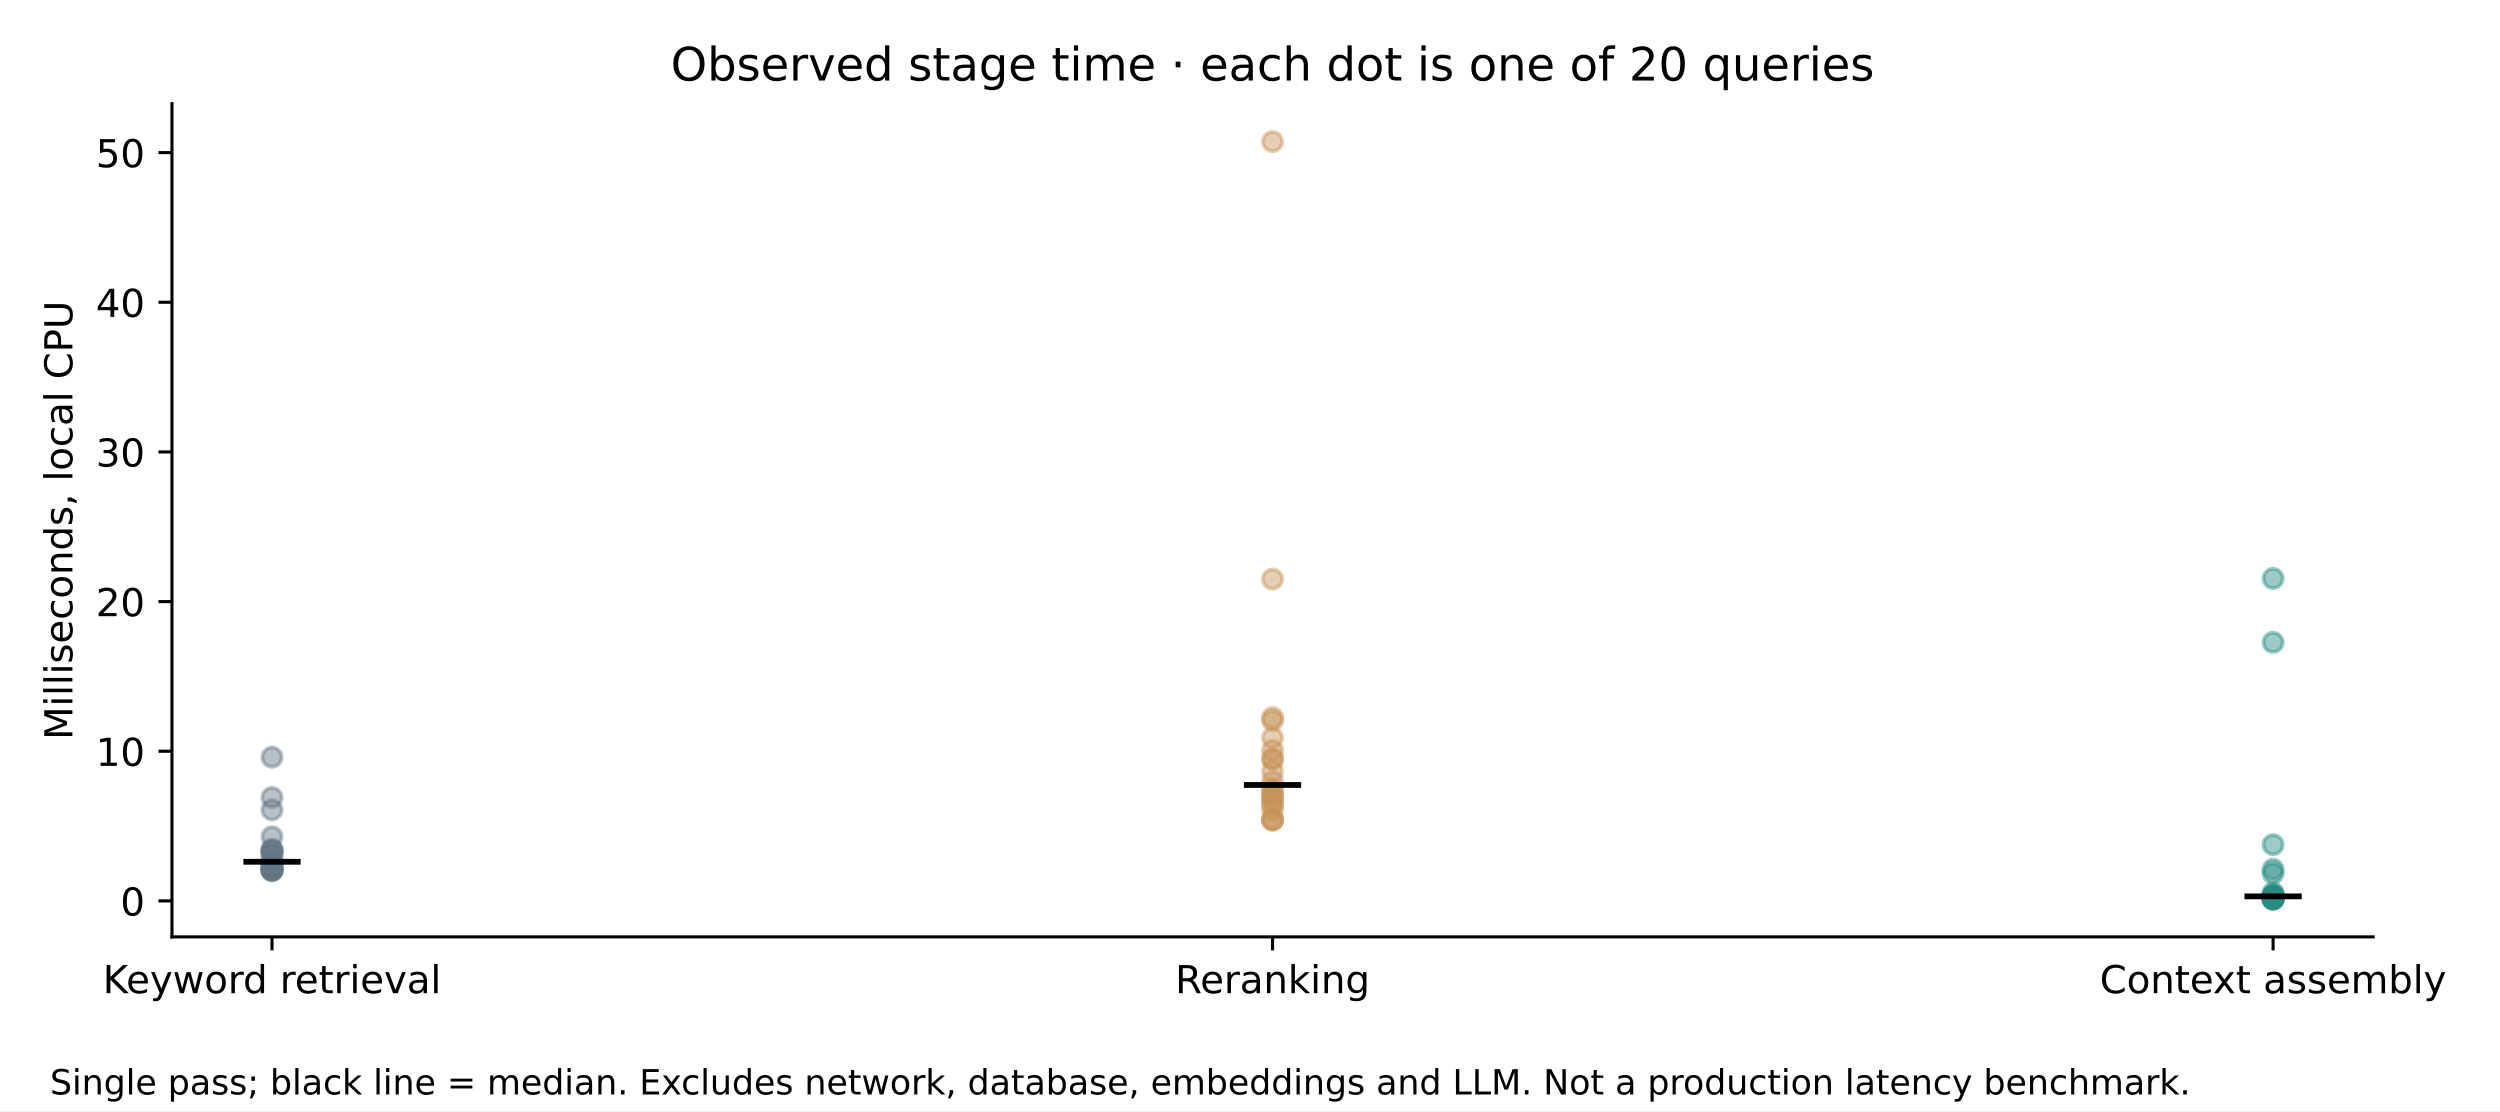
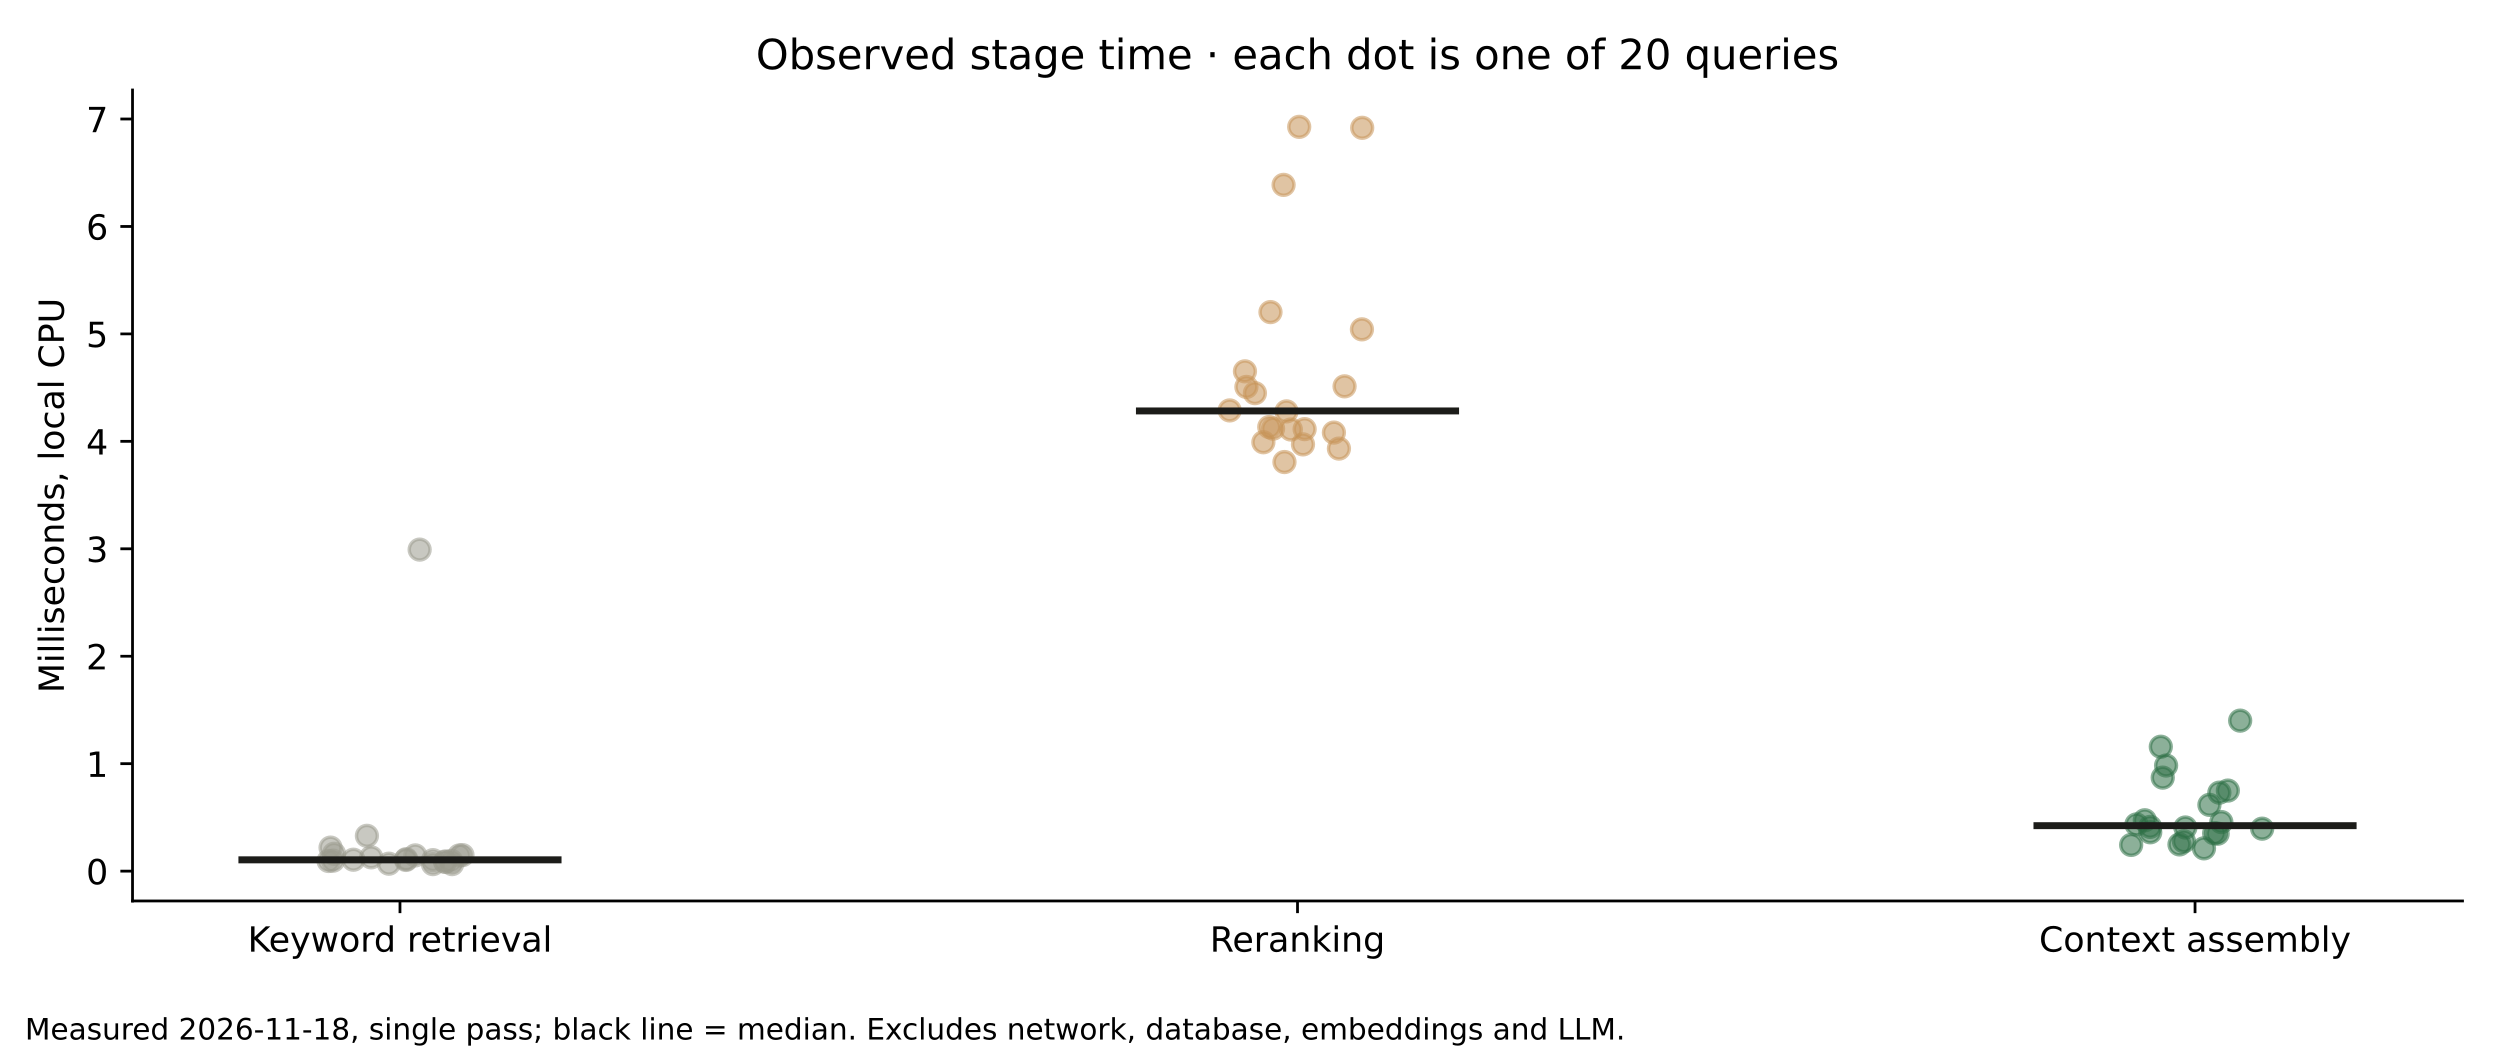
- <svg xmlns="http://www.w3.org/2000/svg" xmlns:xlink="http://www.w3.org/1999/xlink" width="648pt" height="288pt" viewBox="0 0 648 288" version="1.1">
+ <svg xmlns="http://www.w3.org/2000/svg" xmlns:xlink="http://www.w3.org/1999/xlink" width="720pt" height="302.4pt" viewBox="0 0 720 302.4" version="1.1">
  <defs>
    <style type="text/css">*{stroke-linejoin: round; stroke-linecap: butt}</style>
  </defs>
  <g id="figure_1">
    <g id="patch_1">
-       <path d="M 0 288  L 648 288  L 648 0  L 0 0  z " style="fill: #ffffff" />
+       <path d="M 0 302.4  L 720 302.4  L 720 0  L 0 0  z " style="fill: #ffffff" />
    </g>
    <g id="axes_1">
      <g id="patch_2">
-         <path d="M 44.57 242.84  L 615.117 242.84  L 615.117 26.88  L 44.57 26.88  z " style="fill: #ffffff" />
+         <path d="M 38.164 259.478  L 709.2 259.478  L 709.2 25.918  L 38.164 25.918  z " style="fill: #ffffff" />
      </g>
      <g id="PathCollection_1">
        <defs>
-           <path id="m14eb06bd0f" d="M 0 2.5  C 0.663 2.5 1.299 2.237 1.768 1.768  C 2.237 1.299 2.5 0.663 2.5 0  C 2.5 -0.663 2.237 -1.299 1.768 -1.768  C 1.299 -2.237 0.663 -2.5 0 -2.5  C -0.663 -2.5 -1.299 -2.237 -1.768 -1.768  C -2.237 -1.299 -2.5 -0.663 -2.5 0  C -2.5 0.663 -2.237 1.299 -1.768 1.768  C -1.299 2.237 -0.663 2.5 0 2.5  z " style="stroke: #657786; stroke-opacity: 0.45" />
+           <path id="m484e2c4704" d="M 0 3  C 0.796 3 1.559 2.684 2.121 2.121  C 2.684 1.559 3 0.796 3 0  C 3 -0.796 2.684 -1.559 2.121 -2.121  C 1.559 -2.684 0.796 -3 0 -3  C -0.796 -3 -1.559 -2.684 -2.121 -2.121  C -2.684 -1.559 -3 -0.796 -3 0  C -3 0.796 -2.684 1.559 -2.121 2.121  C -1.559 2.684 -0.796 3 0 3  z " style="stroke: #9a9a8f; stroke-opacity: 0.55" />
        </defs>
-         <g clip-path="url(#p6b1aa2ce68)">
-           <use xlink:href="#m14eb06bd0f" x="70.504" y="196.273" style="fill: #657786; fill-opacity: 0.45; stroke: #657786; stroke-opacity: 0.45" />
-           <use xlink:href="#m14eb06bd0f" x="70.504" y="206.705" style="fill: #657786; fill-opacity: 0.45; stroke: #657786; stroke-opacity: 0.45" />
-           <use xlink:href="#m14eb06bd0f" x="70.504" y="225.721" style="fill: #657786; fill-opacity: 0.45; stroke: #657786; stroke-opacity: 0.45" />
-           <use xlink:href="#m14eb06bd0f" x="70.504" y="216.904" style="fill: #657786; fill-opacity: 0.45; stroke: #657786; stroke-opacity: 0.45" />
-           <use xlink:href="#m14eb06bd0f" x="70.504" y="220.157" style="fill: #657786; fill-opacity: 0.45; stroke: #657786; stroke-opacity: 0.45" />
-           <use xlink:href="#m14eb06bd0f" x="70.504" y="220.614" style="fill: #657786; fill-opacity: 0.45; stroke: #657786; stroke-opacity: 0.45" />
-           <use xlink:href="#m14eb06bd0f" x="70.504" y="223.306" style="fill: #657786; fill-opacity: 0.45; stroke: #657786; stroke-opacity: 0.45" />
-           <use xlink:href="#m14eb06bd0f" x="70.504" y="225.587" style="fill: #657786; fill-opacity: 0.45; stroke: #657786; stroke-opacity: 0.45" />
-           <use xlink:href="#m14eb06bd0f" x="70.504" y="223.439" style="fill: #657786; fill-opacity: 0.45; stroke: #657786; stroke-opacity: 0.45" />
-           <use xlink:href="#m14eb06bd0f" x="70.504" y="225.146" style="fill: #657786; fill-opacity: 0.45; stroke: #657786; stroke-opacity: 0.45" />
-           <use xlink:href="#m14eb06bd0f" x="70.504" y="225.47" style="fill: #657786; fill-opacity: 0.45; stroke: #657786; stroke-opacity: 0.45" />
-           <use xlink:href="#m14eb06bd0f" x="70.504" y="225.317" style="fill: #657786; fill-opacity: 0.45; stroke: #657786; stroke-opacity: 0.45" />
-           <use xlink:href="#m14eb06bd0f" x="70.504" y="220.337" style="fill: #657786; fill-opacity: 0.45; stroke: #657786; stroke-opacity: 0.45" />
-           <use xlink:href="#m14eb06bd0f" x="70.504" y="223.785" style="fill: #657786; fill-opacity: 0.45; stroke: #657786; stroke-opacity: 0.45" />
-           <use xlink:href="#m14eb06bd0f" x="70.504" y="209.917" style="fill: #657786; fill-opacity: 0.45; stroke: #657786; stroke-opacity: 0.45" />
-           <use xlink:href="#m14eb06bd0f" x="70.504" y="224.33" style="fill: #657786; fill-opacity: 0.45; stroke: #657786; stroke-opacity: 0.45" />
-           <use xlink:href="#m14eb06bd0f" x="70.504" y="221.441" style="fill: #657786; fill-opacity: 0.45; stroke: #657786; stroke-opacity: 0.45" />
-           <use xlink:href="#m14eb06bd0f" x="70.504" y="224.833" style="fill: #657786; fill-opacity: 0.45; stroke: #657786; stroke-opacity: 0.45" />
-           <use xlink:href="#m14eb06bd0f" x="70.504" y="225.443" style="fill: #657786; fill-opacity: 0.45; stroke: #657786; stroke-opacity: 0.45" />
-           <use xlink:href="#m14eb06bd0f" x="70.504" y="221.245" style="fill: #657786; fill-opacity: 0.45; stroke: #657786; stroke-opacity: 0.45" />
+         <g clip-path="url(#p14ea8e4a8e)">
+           <use xlink:href="#m484e2c4704" x="120.858" y="158.289" style="fill: #9a9a8f; fill-opacity: 0.55; stroke: #9a9a8f; stroke-opacity: 0.55" />
+           <use xlink:href="#m484e2c4704" x="105.672" y="240.718" style="fill: #9a9a8f; fill-opacity: 0.55; stroke: #9a9a8f; stroke-opacity: 0.55" />
+           <use xlink:href="#m484e2c4704" x="96.209" y="245.893" style="fill: #9a9a8f; fill-opacity: 0.55; stroke: #9a9a8f; stroke-opacity: 0.55" />
+           <use xlink:href="#m484e2c4704" x="95.198" y="244.112" style="fill: #9a9a8f; fill-opacity: 0.55; stroke: #9a9a8f; stroke-opacity: 0.55" />
+           <use xlink:href="#m484e2c4704" x="128.149" y="248.129" style="fill: #9a9a8f; fill-opacity: 0.55; stroke: #9a9a8f; stroke-opacity: 0.55" />
+           <use xlink:href="#m484e2c4704" x="132.264" y="246.376" style="fill: #9a9a8f; fill-opacity: 0.55; stroke: #9a9a8f; stroke-opacity: 0.55" />
+           <use xlink:href="#m484e2c4704" x="119.603" y="246.356" style="fill: #9a9a8f; fill-opacity: 0.55; stroke: #9a9a8f; stroke-opacity: 0.55" />
+           <use xlink:href="#m484e2c4704" x="124.685" y="248.862" style="fill: #9a9a8f; fill-opacity: 0.55; stroke: #9a9a8f; stroke-opacity: 0.55" />
+           <use xlink:href="#m484e2c4704" x="116.997" y="247.442" style="fill: #9a9a8f; fill-opacity: 0.55; stroke: #9a9a8f; stroke-opacity: 0.55" />
+           <use xlink:href="#m484e2c4704" x="133.187" y="246.276" style="fill: #9a9a8f; fill-opacity: 0.55; stroke: #9a9a8f; stroke-opacity: 0.55" />
+           <use xlink:href="#m484e2c4704" x="128.256" y="248.216" style="fill: #9a9a8f; fill-opacity: 0.55; stroke: #9a9a8f; stroke-opacity: 0.55" />
+           <use xlink:href="#m484e2c4704" x="94.627" y="247.963" style="fill: #9a9a8f; fill-opacity: 0.55; stroke: #9a9a8f; stroke-opacity: 0.55" />
+           <use xlink:href="#m484e2c4704" x="129.975" y="247.944" style="fill: #9a9a8f; fill-opacity: 0.55; stroke: #9a9a8f; stroke-opacity: 0.55" />
+           <use xlink:href="#m484e2c4704" x="95.903" y="247.875" style="fill: #9a9a8f; fill-opacity: 0.55; stroke: #9a9a8f; stroke-opacity: 0.55" />
+           <use xlink:href="#m484e2c4704" x="124.691" y="247.722" style="fill: #9a9a8f; fill-opacity: 0.55; stroke: #9a9a8f; stroke-opacity: 0.55" />
+           <use xlink:href="#m484e2c4704" x="101.779" y="247.6" style="fill: #9a9a8f; fill-opacity: 0.55; stroke: #9a9a8f; stroke-opacity: 0.55" />
+           <use xlink:href="#m484e2c4704" x="130.214" y="248.861" style="fill: #9a9a8f; fill-opacity: 0.55; stroke: #9a9a8f; stroke-opacity: 0.55" />
+           <use xlink:href="#m484e2c4704" x="116.908" y="247.666" style="fill: #9a9a8f; fill-opacity: 0.55; stroke: #9a9a8f; stroke-opacity: 0.55" />
+           <use xlink:href="#m484e2c4704" x="106.91" y="246.915" style="fill: #9a9a8f; fill-opacity: 0.55; stroke: #9a9a8f; stroke-opacity: 0.55" />
+           <use xlink:href="#m484e2c4704" x="111.996" y="248.745" style="fill: #9a9a8f; fill-opacity: 0.55; stroke: #9a9a8f; stroke-opacity: 0.55" />
        </g>
      </g>
      <g id="PathCollection_2">
        <defs>
-           <path id="m310c8f082c" d="M 0 2.5  C 0.663 2.5 1.299 2.237 1.768 1.768  C 2.237 1.299 2.5 0.663 2.5 0  C 2.5 -0.663 2.237 -1.299 1.768 -1.768  C 1.299 -2.237 0.663 -2.5 0 -2.5  C -0.663 -2.5 -1.299 -2.237 -1.768 -1.768  C -2.237 -1.299 -2.5 -0.663 -2.5 0  C -2.5 0.663 -2.237 1.299 -1.768 1.768  C -1.299 2.237 -0.663 2.5 0 2.5  z " style="stroke: #c69457; stroke-opacity: 0.45" />
+           <path id="mf44ebdebd8" d="M 0 3  C 0.796 3 1.559 2.684 2.121 2.121  C 2.684 1.559 3 0.796 3 0  C 3 -0.796 2.684 -1.559 2.121 -2.121  C 1.559 -2.684 0.796 -3 0 -3  C -0.796 -3 -1.559 -2.684 -2.121 -2.121  C -2.684 -1.559 -3 -0.796 -3 0  C -3 0.796 -2.684 1.559 -2.121 2.121  C -1.559 2.684 -0.796 3 0 3  z " style="stroke: #c69457; stroke-opacity: 0.55" />
        </defs>
-         <g clip-path="url(#p6b1aa2ce68)">
-           <use xlink:href="#m310c8f082c" x="329.844" y="36.696" style="fill: #c69457; fill-opacity: 0.45; stroke: #c69457; stroke-opacity: 0.45" />
-           <use xlink:href="#m310c8f082c" x="329.844" y="150.098" style="fill: #c69457; fill-opacity: 0.45; stroke: #c69457; stroke-opacity: 0.45" />
-           <use xlink:href="#m310c8f082c" x="329.844" y="196.669" style="fill: #c69457; fill-opacity: 0.45; stroke: #c69457; stroke-opacity: 0.45" />
-           <use xlink:href="#m310c8f082c" x="329.844" y="185.981" style="fill: #c69457; fill-opacity: 0.45; stroke: #c69457; stroke-opacity: 0.45" />
-           <use xlink:href="#m310c8f082c" x="329.844" y="196.803" style="fill: #c69457; fill-opacity: 0.45; stroke: #c69457; stroke-opacity: 0.45" />
-           <use xlink:href="#m310c8f082c" x="329.844" y="207.76" style="fill: #c69457; fill-opacity: 0.45; stroke: #c69457; stroke-opacity: 0.45" />
-           <use xlink:href="#m310c8f082c" x="329.844" y="205.513" style="fill: #c69457; fill-opacity: 0.45; stroke: #c69457; stroke-opacity: 0.45" />
-           <use xlink:href="#m310c8f082c" x="329.844" y="212.39" style="fill: #c69457; fill-opacity: 0.45; stroke: #c69457; stroke-opacity: 0.45" />
-           <use xlink:href="#m310c8f082c" x="329.844" y="194.489" style="fill: #c69457; fill-opacity: 0.45; stroke: #c69457; stroke-opacity: 0.45" />
-           <use xlink:href="#m310c8f082c" x="329.844" y="199.918" style="fill: #c69457; fill-opacity: 0.45; stroke: #c69457; stroke-opacity: 0.45" />
-           <use xlink:href="#m310c8f082c" x="329.844" y="206.124" style="fill: #c69457; fill-opacity: 0.45; stroke: #c69457; stroke-opacity: 0.45" />
-           <use xlink:href="#m310c8f082c" x="329.844" y="202.518" style="fill: #c69457; fill-opacity: 0.45; stroke: #c69457; stroke-opacity: 0.45" />
-           <use xlink:href="#m310c8f082c" x="329.844" y="186.763" style="fill: #c69457; fill-opacity: 0.45; stroke: #c69457; stroke-opacity: 0.45" />
-           <use xlink:href="#m310c8f082c" x="329.844" y="204.42" style="fill: #c69457; fill-opacity: 0.45; stroke: #c69457; stroke-opacity: 0.45" />
-           <use xlink:href="#m310c8f082c" x="329.844" y="207.131" style="fill: #c69457; fill-opacity: 0.45; stroke: #c69457; stroke-opacity: 0.45" />
-           <use xlink:href="#m310c8f082c" x="329.844" y="212.45" style="fill: #c69457; fill-opacity: 0.45; stroke: #c69457; stroke-opacity: 0.45" />
-           <use xlink:href="#m310c8f082c" x="329.844" y="212.639" style="fill: #c69457; fill-opacity: 0.45; stroke: #c69457; stroke-opacity: 0.45" />
-           <use xlink:href="#m310c8f082c" x="329.844" y="209.809" style="fill: #c69457; fill-opacity: 0.45; stroke: #c69457; stroke-opacity: 0.45" />
-           <use xlink:href="#m310c8f082c" x="329.844" y="208.643" style="fill: #c69457; fill-opacity: 0.45; stroke: #c69457; stroke-opacity: 0.45" />
-           <use xlink:href="#m310c8f082c" x="329.844" y="191.263" style="fill: #c69457; fill-opacity: 0.45; stroke: #c69457; stroke-opacity: 0.45" />
+         <g clip-path="url(#p14ea8e4a8e)">
+           <use xlink:href="#mf44ebdebd8" x="374.171" y="36.534" style="fill: #c69457; fill-opacity: 0.55; stroke: #c69457; stroke-opacity: 0.55" />
+           <use xlink:href="#mf44ebdebd8" x="392.312" y="36.811" style="fill: #c69457; fill-opacity: 0.55; stroke: #c69457; stroke-opacity: 0.55" />
+           <use xlink:href="#mf44ebdebd8" x="358.965" y="111.435" style="fill: #c69457; fill-opacity: 0.55; stroke: #c69457; stroke-opacity: 0.55" />
+           <use xlink:href="#mf44ebdebd8" x="392.237" y="94.853" style="fill: #c69457; fill-opacity: 0.55; stroke: #c69457; stroke-opacity: 0.55" />
+           <use xlink:href="#mf44ebdebd8" x="365.899" y="89.884" style="fill: #c69457; fill-opacity: 0.55; stroke: #c69457; stroke-opacity: 0.55" />
+           <use xlink:href="#mf44ebdebd8" x="370.511" y="118.479" style="fill: #c69457; fill-opacity: 0.55; stroke: #c69457; stroke-opacity: 0.55" />
+           <use xlink:href="#mf44ebdebd8" x="387.235" y="111.268" style="fill: #c69457; fill-opacity: 0.55; stroke: #c69457; stroke-opacity: 0.55" />
+           <use xlink:href="#mf44ebdebd8" x="369.926" y="133.067" style="fill: #c69457; fill-opacity: 0.55; stroke: #c69457; stroke-opacity: 0.55" />
+           <use xlink:href="#mf44ebdebd8" x="375.733" y="123.587" style="fill: #c69457; fill-opacity: 0.55; stroke: #c69457; stroke-opacity: 0.55" />
+           <use xlink:href="#mf44ebdebd8" x="354.143" y="118.202" style="fill: #c69457; fill-opacity: 0.55; stroke: #c69457; stroke-opacity: 0.55" />
+           <use xlink:href="#mf44ebdebd8" x="384.167" y="124.584" style="fill: #c69457; fill-opacity: 0.55; stroke: #c69457; stroke-opacity: 0.55" />
+           <use xlink:href="#mf44ebdebd8" x="375.259" y="127.981" style="fill: #c69457; fill-opacity: 0.55; stroke: #c69457; stroke-opacity: 0.55" />
+           <use xlink:href="#mf44ebdebd8" x="366.64" y="123.448" style="fill: #c69457; fill-opacity: 0.55; stroke: #c69457; stroke-opacity: 0.55" />
+           <use xlink:href="#mf44ebdebd8" x="385.611" y="129.193" style="fill: #c69457; fill-opacity: 0.55; stroke: #c69457; stroke-opacity: 0.55" />
+           <use xlink:href="#mf44ebdebd8" x="365.542" y="122.986" style="fill: #c69457; fill-opacity: 0.55; stroke: #c69457; stroke-opacity: 0.55" />
+           <use xlink:href="#mf44ebdebd8" x="371.759" y="123.699" style="fill: #c69457; fill-opacity: 0.55; stroke: #c69457; stroke-opacity: 0.55" />
+           <use xlink:href="#mf44ebdebd8" x="358.546" y="106.947" style="fill: #c69457; fill-opacity: 0.55; stroke: #c69457; stroke-opacity: 0.55" />
+           <use xlink:href="#mf44ebdebd8" x="369.675" y="53.246" style="fill: #c69457; fill-opacity: 0.55; stroke: #c69457; stroke-opacity: 0.55" />
+           <use xlink:href="#mf44ebdebd8" x="361.417" y="113.224" style="fill: #c69457; fill-opacity: 0.55; stroke: #c69457; stroke-opacity: 0.55" />
+           <use xlink:href="#mf44ebdebd8" x="363.852" y="127.369" style="fill: #c69457; fill-opacity: 0.55; stroke: #c69457; stroke-opacity: 0.55" />
        </g>
      </g>
      <g id="PathCollection_3">
        <defs>
-           <path id="m26b8d8e51d" d="M 0 2.5  C 0.663 2.5 1.299 2.237 1.768 1.768  C 2.237 1.299 2.5 0.663 2.5 0  C 2.5 -0.663 2.237 -1.299 1.768 -1.768  C 1.299 -2.237 0.663 -2.5 0 -2.5  C -0.663 -2.5 -1.299 -2.237 -1.768 -1.768  C -2.237 -1.299 -2.5 -0.663 -2.5 0  C -2.5 0.663 -2.237 1.299 -1.768 1.768  C -1.299 2.237 -0.663 2.5 0 2.5  z " style="stroke: #288d84; stroke-opacity: 0.45" />
+           <path id="m88880c360e" d="M 0 3  C 0.796 3 1.559 2.684 2.121 2.121  C 2.684 1.559 3 0.796 3 0  C 3 -0.796 2.684 -1.559 2.121 -2.121  C 1.559 -2.684 0.796 -3 0 -3  C -0.796 -3 -1.559 -2.684 -2.121 -2.121  C -2.684 -1.559 -3 -0.796 -3 0  C -3 0.796 -2.684 1.559 -2.121 2.121  C -1.559 2.684 -0.796 3 0 3  z " style="stroke: #2f6f45; stroke-opacity: 0.55" />
        </defs>
-         <g clip-path="url(#p6b1aa2ce68)">
-           <use xlink:href="#m26b8d8e51d" x="589.183" y="149.931" style="fill: #288d84; fill-opacity: 0.45; stroke: #288d84; stroke-opacity: 0.45" />
-           <use xlink:href="#m26b8d8e51d" x="589.183" y="226.363" style="fill: #288d84; fill-opacity: 0.45; stroke: #288d84; stroke-opacity: 0.45" />
-           <use xlink:href="#m26b8d8e51d" x="589.183" y="218.941" style="fill: #288d84; fill-opacity: 0.45; stroke: #288d84; stroke-opacity: 0.45" />
-           <use xlink:href="#m26b8d8e51d" x="589.183" y="166.498" style="fill: #288d84; fill-opacity: 0.45; stroke: #288d84; stroke-opacity: 0.45" />
-           <use xlink:href="#m26b8d8e51d" x="589.183" y="232.336" style="fill: #288d84; fill-opacity: 0.45; stroke: #288d84; stroke-opacity: 0.45" />
-           <use xlink:href="#m26b8d8e51d" x="589.183" y="232.393" style="fill: #288d84; fill-opacity: 0.45; stroke: #288d84; stroke-opacity: 0.45" />
-           <use xlink:href="#m26b8d8e51d" x="589.183" y="232.84" style="fill: #288d84; fill-opacity: 0.45; stroke: #288d84; stroke-opacity: 0.45" />
-           <use xlink:href="#m26b8d8e51d" x="589.183" y="232.963" style="fill: #288d84; fill-opacity: 0.45; stroke: #288d84; stroke-opacity: 0.45" />
-           <use xlink:href="#m26b8d8e51d" x="589.183" y="232.329" style="fill: #288d84; fill-opacity: 0.45; stroke: #288d84; stroke-opacity: 0.45" />
-           <use xlink:href="#m26b8d8e51d" x="589.183" y="232.315" style="fill: #288d84; fill-opacity: 0.45; stroke: #288d84; stroke-opacity: 0.45" />
-           <use xlink:href="#m26b8d8e51d" x="589.183" y="233.022" style="fill: #288d84; fill-opacity: 0.45; stroke: #288d84; stroke-opacity: 0.45" />
-           <use xlink:href="#m26b8d8e51d" x="589.183" y="225.314" style="fill: #288d84; fill-opacity: 0.45; stroke: #288d84; stroke-opacity: 0.45" />
-           <use xlink:href="#m26b8d8e51d" x="589.183" y="232.829" style="fill: #288d84; fill-opacity: 0.45; stroke: #288d84; stroke-opacity: 0.45" />
-           <use xlink:href="#m26b8d8e51d" x="589.183" y="232.348" style="fill: #288d84; fill-opacity: 0.45; stroke: #288d84; stroke-opacity: 0.45" />
-           <use xlink:href="#m26b8d8e51d" x="589.183" y="231.975" style="fill: #288d84; fill-opacity: 0.45; stroke: #288d84; stroke-opacity: 0.45" />
-           <use xlink:href="#m26b8d8e51d" x="589.183" y="232.865" style="fill: #288d84; fill-opacity: 0.45; stroke: #288d84; stroke-opacity: 0.45" />
-           <use xlink:href="#m26b8d8e51d" x="589.183" y="232.856" style="fill: #288d84; fill-opacity: 0.45; stroke: #288d84; stroke-opacity: 0.45" />
-           <use xlink:href="#m26b8d8e51d" x="589.183" y="232.953" style="fill: #288d84; fill-opacity: 0.45; stroke: #288d84; stroke-opacity: 0.45" />
-           <use xlink:href="#m26b8d8e51d" x="589.183" y="233.024" style="fill: #288d84; fill-opacity: 0.45; stroke: #288d84; stroke-opacity: 0.45" />
-           <use xlink:href="#m26b8d8e51d" x="589.183" y="231.431" style="fill: #288d84; fill-opacity: 0.45; stroke: #288d84; stroke-opacity: 0.45" />
+         <g clip-path="url(#p14ea8e4a8e)">
+           <use xlink:href="#m88880c360e" x="622.311" y="215.059" style="fill: #2f6f45; fill-opacity: 0.55; stroke: #2f6f45; stroke-opacity: 0.55" />
+           <use xlink:href="#m88880c360e" x="623.836" y="220.469" style="fill: #2f6f45; fill-opacity: 0.55; stroke: #2f6f45; stroke-opacity: 0.55" />
+           <use xlink:href="#m88880c360e" x="645.166" y="207.544" style="fill: #2f6f45; fill-opacity: 0.55; stroke: #2f6f45; stroke-opacity: 0.55" />
+           <use xlink:href="#m88880c360e" x="615.293" y="237.437" style="fill: #2f6f45; fill-opacity: 0.55; stroke: #2f6f45; stroke-opacity: 0.55" />
+           <use xlink:href="#m88880c360e" x="636.31" y="231.798" style="fill: #2f6f45; fill-opacity: 0.55; stroke: #2f6f45; stroke-opacity: 0.55" />
+           <use xlink:href="#m88880c360e" x="641.623" y="227.686" style="fill: #2f6f45; fill-opacity: 0.55; stroke: #2f6f45; stroke-opacity: 0.55" />
+           <use xlink:href="#m88880c360e" x="619.263" y="239.695" style="fill: #2f6f45; fill-opacity: 0.55; stroke: #2f6f45; stroke-opacity: 0.55" />
+           <use xlink:href="#m88880c360e" x="613.772" y="243.336" style="fill: #2f6f45; fill-opacity: 0.55; stroke: #2f6f45; stroke-opacity: 0.55" />
+           <use xlink:href="#m88880c360e" x="622.864" y="223.959" style="fill: #2f6f45; fill-opacity: 0.55; stroke: #2f6f45; stroke-opacity: 0.55" />
+           <use xlink:href="#m88880c360e" x="638.682" y="240.104" style="fill: #2f6f45; fill-opacity: 0.55; stroke: #2f6f45; stroke-opacity: 0.55" />
+           <use xlink:href="#m88880c360e" x="634.746" y="244.323" style="fill: #2f6f45; fill-opacity: 0.55; stroke: #2f6f45; stroke-opacity: 0.55" />
+           <use xlink:href="#m88880c360e" x="617.698" y="236.236" style="fill: #2f6f45; fill-opacity: 0.55; stroke: #2f6f45; stroke-opacity: 0.55" />
+           <use xlink:href="#m88880c360e" x="629.384" y="238.321" style="fill: #2f6f45; fill-opacity: 0.55; stroke: #2f6f45; stroke-opacity: 0.55" />
+           <use xlink:href="#m88880c360e" x="639.172" y="228.285" style="fill: #2f6f45; fill-opacity: 0.55; stroke: #2f6f45; stroke-opacity: 0.55" />
+           <use xlink:href="#m88880c360e" x="628.977" y="242.292" style="fill: #2f6f45; fill-opacity: 0.55; stroke: #2f6f45; stroke-opacity: 0.55" />
+           <use xlink:href="#m88880c360e" x="637.679" y="239.975" style="fill: #2f6f45; fill-opacity: 0.55; stroke: #2f6f45; stroke-opacity: 0.55" />
+           <use xlink:href="#m88880c360e" x="651.503" y="238.658" style="fill: #2f6f45; fill-opacity: 0.55; stroke: #2f6f45; stroke-opacity: 0.55" />
+           <use xlink:href="#m88880c360e" x="639.742" y="236.756" style="fill: #2f6f45; fill-opacity: 0.55; stroke: #2f6f45; stroke-opacity: 0.55" />
+           <use xlink:href="#m88880c360e" x="627.688" y="243.195" style="fill: #2f6f45; fill-opacity: 0.55; stroke: #2f6f45; stroke-opacity: 0.55" />
+           <use xlink:href="#m88880c360e" x="619.236" y="238.145" style="fill: #2f6f45; fill-opacity: 0.55; stroke: #2f6f45; stroke-opacity: 0.55" />
        </g>
      </g>
      <g id="matplotlib.axis_1">
        <g id="xtick_1">
          <g id="line2d_1">
            <defs>
-               <path id="m2d221e2c10" d="M 0 0  L 0 3.5  " style="stroke: #000000; stroke-width: 0.8" />
+               <path id="m3d54edcb61" d="M 0 0  L 0 3.5  " style="stroke: #000000; stroke-width: 0.8" />
            </defs>
            <g>
-               <use xlink:href="#m2d221e2c10" x="70.504" y="242.84" style="stroke: #000000; stroke-width: 0.8" />
+               <use xlink:href="#m3d54edcb61" x="115.193" y="259.478" style="stroke: #000000; stroke-width: 0.8" />
            </g>
          </g>
          <g id="text_1">
-             <text style="font: 10px 'DejaVu Sans', 'Bitstream Vera Sans', 'Computer Modern Sans Serif', 'Lucida Grande', 'Verdana', 'Geneva', 'Lucid', 'Arial', 'Helvetica', 'Avant Garde', sans-serif; text-anchor: middle" x="70.504" y="257.438" transform="rotate(-0 70.50397 257.4384)">Keyword retrieval</text>
+             <text style="font-size: 10px; font-family: 'DejaVu Sans'; text-anchor: middle" x="115.193" y="274.077" transform="rotate(-0 115.1932 274.0767)">Keyword retrieval</text>
          </g>
        </g>
        <g id="xtick_2">
          <g id="line2d_2">
            <g>
-               <use xlink:href="#m2d221e2c10" x="329.844" y="242.84" style="stroke: #000000; stroke-width: 0.8" />
+               <use xlink:href="#m3d54edcb61" x="373.682" y="259.478" style="stroke: #000000; stroke-width: 0.8" />
            </g>
          </g>
          <g id="text_2">
-             <text style="font: 10px 'DejaVu Sans', 'Bitstream Vera Sans', 'Computer Modern Sans Serif', 'Lucida Grande', 'Verdana', 'Geneva', 'Lucid', 'Arial', 'Helvetica', 'Avant Garde', sans-serif; text-anchor: middle" x="329.844" y="257.438" transform="rotate(-0 329.8436 257.4384)">Reranking</text>
+             <text style="font-size: 10px; font-family: 'DejaVu Sans'; text-anchor: middle" x="373.682" y="274.077" transform="rotate(-0 373.6818 274.0767)">Reranking</text>
          </g>
        </g>
        <g id="xtick_3">
          <g id="line2d_3">
            <g>
-               <use xlink:href="#m2d221e2c10" x="589.183" y="242.84" style="stroke: #000000; stroke-width: 0.8" />
+               <use xlink:href="#m3d54edcb61" x="632.17" y="259.478" style="stroke: #000000; stroke-width: 0.8" />
            </g>
          </g>
          <g id="text_3">
-             <text style="font: 10px 'DejaVu Sans', 'Bitstream Vera Sans', 'Computer Modern Sans Serif', 'Lucida Grande', 'Verdana', 'Geneva', 'Lucid', 'Arial', 'Helvetica', 'Avant Garde', sans-serif; text-anchor: middle" x="589.183" y="257.438" transform="rotate(-0 589.1833 257.4384)">Context assembly</text>
+             <text style="font-size: 10px; font-family: 'DejaVu Sans'; text-anchor: middle" x="632.17" y="274.077" transform="rotate(-0 632.1704 274.0767)">Context assembly</text>
          </g>
        </g>
      </g>
      <g id="matplotlib.axis_2">
        <g id="ytick_1">
          <g id="line2d_4">
            <defs>
-               <path id="m15f1fde98f" d="M 0 0  L -3.5 0  " style="stroke: #000000; stroke-width: 0.8" />
+               <path id="m2025ef2e73" d="M 0 0  L -3.5 0  " style="stroke: #000000; stroke-width: 0.8" />
            </defs>
            <g>
-               <use xlink:href="#m15f1fde98f" x="44.57" y="233.514" style="stroke: #000000; stroke-width: 0.8" />
+               <use xlink:href="#m2025ef2e73" x="38.164" y="250.882" style="stroke: #000000; stroke-width: 0.8" />
            </g>
          </g>
          <g id="text_4">
-             <text style="font: 10px 'DejaVu Sans', 'Bitstream Vera Sans', 'Computer Modern Sans Serif', 'Lucida Grande', 'Verdana', 'Geneva', 'Lucid', 'Arial', 'Helvetica', 'Avant Garde', sans-serif; text-anchor: end" x="37.57" y="237.313" transform="rotate(-0 37.57 237.3131)">0</text>
+             <text style="font-size: 10px; font-family: 'DejaVu Sans'; text-anchor: end" x="31.164" y="254.681" transform="rotate(-0 31.16359 254.6812)">0</text>
          </g>
        </g>
        <g id="ytick_2">
          <g id="line2d_5">
            <g>
-               <use xlink:href="#m15f1fde98f" x="44.57" y="194.722" style="stroke: #000000; stroke-width: 0.8" />
+               <use xlink:href="#m2025ef2e73" x="38.164" y="219.938" style="stroke: #000000; stroke-width: 0.8" />
            </g>
          </g>
          <g id="text_5">
-             <text style="font: 10px 'DejaVu Sans', 'Bitstream Vera Sans', 'Computer Modern Sans Serif', 'Lucida Grande', 'Verdana', 'Geneva', 'Lucid', 'Arial', 'Helvetica', 'Avant Garde', sans-serif; text-anchor: end" x="37.57" y="198.521" transform="rotate(-0 37.57 198.521)">10</text>
+             <text style="font-size: 10px; font-family: 'DejaVu Sans'; text-anchor: end" x="31.164" y="223.737" transform="rotate(-0 31.16359 223.7372)">1</text>
          </g>
        </g>
        <g id="ytick_3">
          <g id="line2d_6">
            <g>
-               <use xlink:href="#m15f1fde98f" x="44.57" y="155.93" style="stroke: #000000; stroke-width: 0.8" />
+               <use xlink:href="#m2025ef2e73" x="38.164" y="188.994" style="stroke: #000000; stroke-width: 0.8" />
            </g>
          </g>
          <g id="text_6">
-             <text style="font: 10px 'DejaVu Sans', 'Bitstream Vera Sans', 'Computer Modern Sans Serif', 'Lucida Grande', 'Verdana', 'Geneva', 'Lucid', 'Arial', 'Helvetica', 'Avant Garde', sans-serif; text-anchor: end" x="37.57" y="159.729" transform="rotate(-0 37.57 159.729)">20</text>
+             <text style="font-size: 10px; font-family: 'DejaVu Sans'; text-anchor: end" x="31.164" y="192.793" transform="rotate(-0 31.16359 192.7933)">2</text>
          </g>
        </g>
        <g id="ytick_4">
          <g id="line2d_7">
            <g>
-               <use xlink:href="#m15f1fde98f" x="44.57" y="117.138" style="stroke: #000000; stroke-width: 0.8" />
+               <use xlink:href="#m2025ef2e73" x="38.164" y="158.051" style="stroke: #000000; stroke-width: 0.8" />
            </g>
          </g>
          <g id="text_7">
-             <text style="font: 10px 'DejaVu Sans', 'Bitstream Vera Sans', 'Computer Modern Sans Serif', 'Lucida Grande', 'Verdana', 'Geneva', 'Lucid', 'Arial', 'Helvetica', 'Avant Garde', sans-serif; text-anchor: end" x="37.57" y="120.937" transform="rotate(-0 37.57 120.9369)">30</text>
+             <text style="font-size: 10px; font-family: 'DejaVu Sans'; text-anchor: end" x="31.164" y="161.849" transform="rotate(-0 31.16359 161.8493)">3</text>
          </g>
        </g>
        <g id="ytick_5">
          <g id="line2d_8">
            <g>
-               <use xlink:href="#m15f1fde98f" x="44.57" y="78.346" style="stroke: #000000; stroke-width: 0.8" />
+               <use xlink:href="#m2025ef2e73" x="38.164" y="127.107" style="stroke: #000000; stroke-width: 0.8" />
            </g>
          </g>
          <g id="text_8">
-             <text style="font: 10px 'DejaVu Sans', 'Bitstream Vera Sans', 'Computer Modern Sans Serif', 'Lucida Grande', 'Verdana', 'Geneva', 'Lucid', 'Arial', 'Helvetica', 'Avant Garde', sans-serif; text-anchor: end" x="37.57" y="82.145" transform="rotate(-0 37.57 82.14484)">40</text>
+             <text style="font-size: 10px; font-family: 'DejaVu Sans'; text-anchor: end" x="31.164" y="130.905" transform="rotate(-0 31.16359 130.9054)">4</text>
          </g>
        </g>
        <g id="ytick_6">
          <g id="line2d_9">
            <g>
-               <use xlink:href="#m15f1fde98f" x="44.57" y="39.554" style="stroke: #000000; stroke-width: 0.8" />
+               <use xlink:href="#m2025ef2e73" x="38.164" y="96.163" style="stroke: #000000; stroke-width: 0.8" />
            </g>
          </g>
          <g id="text_9">
-             <text style="font: 10px 'DejaVu Sans', 'Bitstream Vera Sans', 'Computer Modern Sans Serif', 'Lucida Grande', 'Verdana', 'Geneva', 'Lucid', 'Arial', 'Helvetica', 'Avant Garde', sans-serif; text-anchor: end" x="37.57" y="43.353" transform="rotate(-0 37.57 43.35278)">50</text>
-           </g>
-         </g>
-         <g id="text_10">
-           <text style="font: 10px 'DejaVu Sans', 'Bitstream Vera Sans', 'Computer Modern Sans Serif', 'Lucida Grande', 'Verdana', 'Geneva', 'Lucid', 'Arial', 'Helvetica', 'Avant Garde', sans-serif; text-anchor: middle" x="18.765" y="134.86" transform="rotate(-90 18.76531 134.86)">Milliseconds, local CPU</text>
-         </g>
+             <text style="font-size: 10px; font-family: 'DejaVu Sans'; text-anchor: end" x="31.164" y="99.961" transform="rotate(-0 31.16359 99.96145)">5</text>
+           </g>
+         </g>
+         <g id="ytick_7">
+           <g id="line2d_10">
+             <g>
+               <use xlink:href="#m2025ef2e73" x="38.164" y="65.219" style="stroke: #000000; stroke-width: 0.8" />
+             </g>
+           </g>
+           <g id="text_10">
+             <text style="font-size: 10px; font-family: 'DejaVu Sans'; text-anchor: end" x="31.164" y="69.017" transform="rotate(-0 31.16359 69.0175)">6</text>
+           </g>
+         </g>
+         <g id="ytick_8">
+           <g id="line2d_11">
+             <g>
+               <use xlink:href="#m2025ef2e73" x="38.164" y="34.275" style="stroke: #000000; stroke-width: 0.8" />
+             </g>
+           </g>
+           <g id="text_11">
+             <text style="font-size: 10px; font-family: 'DejaVu Sans'; text-anchor: end" x="31.164" y="38.074" transform="rotate(-0 31.16359 38.07355)">7</text>
+           </g>
+         </g>
+         <g id="text_12">
+           <text style="font-size: 10px; font-family: 'DejaVu Sans'; text-anchor: middle" x="18.399" y="142.698" transform="rotate(-90 18.39875 142.6982)">Milliseconds, local CPU</text>
+         </g>
+       </g>
+       <g id="LineCollection_1">
+         <path d="M 68.665 247.633  L 161.721 247.633  " clip-path="url(#p14ea8e4a8e)" style="fill: none; stroke: #1c1c19; stroke-width: 2" />
+       </g>
+       <g id="LineCollection_2">
+         <path d="M 327.154 118.341  L 420.21 118.341  " clip-path="url(#p14ea8e4a8e)" style="fill: none; stroke: #1c1c19; stroke-width: 2" />
+       </g>
+       <g id="LineCollection_3">
+         <path d="M 585.642 237.791  L 678.698 237.791  " clip-path="url(#p14ea8e4a8e)" style="fill: none; stroke: #1c1c19; stroke-width: 2" />
      </g>
      <g id="patch_3">
-         <path d="M 44.57 242.84  L 44.57 26.88  " style="fill: none; stroke: #000000; stroke-width: 0.8; stroke-linejoin: miter; stroke-linecap: square" />
+         <path d="M 38.164 259.478  L 38.164 25.918  " style="fill: none; stroke: #000000; stroke-width: 0.8; stroke-linejoin: miter; stroke-linecap: square" />
      </g>
      <g id="patch_4">
-         <path d="M 44.57 242.84  L 615.117 242.84  " style="fill: none; stroke: #000000; stroke-width: 0.8; stroke-linejoin: miter; stroke-linecap: square" />
-       </g>
-       <g id="PathCollection_4">
-         <defs>
-           <path id="ma97266267c" d="M 7.416 0  L -7.416 -0  " style="stroke: #000000; stroke-width: 1.5" />
-         </defs>
-         <g clip-path="url(#p6b1aa2ce68)">
-           <use xlink:href="#ma97266267c" x="70.504" y="223.372" style="stroke: #000000; stroke-width: 1.5" />
-         </g>
-       </g>
-       <g id="PathCollection_5">
-         <g clip-path="url(#p6b1aa2ce68)">
-           <use xlink:href="#ma97266267c" x="329.844" y="203.469" style="stroke: #000000; stroke-width: 1.5" />
-         </g>
-       </g>
-       <g id="PathCollection_6">
-         <g clip-path="url(#p6b1aa2ce68)">
-           <use xlink:href="#ma97266267c" x="589.183" y="232.342" style="stroke: #000000; stroke-width: 1.5" />
-         </g>
-       </g>
-       <g id="text_11">
-         <text style="font: 12px 'DejaVu Sans', 'Bitstream Vera Sans', 'Computer Modern Sans Serif', 'Lucida Grande', 'Verdana', 'Geneva', 'Lucid', 'Arial', 'Helvetica', 'Avant Garde', sans-serif; text-anchor: middle" x="329.844" y="20.88" transform="rotate(-0 329.8436 20.88)">Observed stage time · each dot is one of 20 queries</text>
+         <path d="M 38.164 259.478  L 709.2 259.478  " style="fill: none; stroke: #000000; stroke-width: 0.8; stroke-linejoin: miter; stroke-linecap: square" />
+       </g>
+       <g id="text_13">
+         <text style="font-size: 12px; font-family: 'DejaVu Sans'; text-anchor: middle" x="373.682" y="19.918" transform="rotate(-0 373.6818 19.91812)">Observed stage time · each dot is one of 20 queries</text>
      </g>
    </g>
-     <g id="text_12">
-       <text style="font: 9px 'DejaVu Sans', 'Bitstream Vera Sans', 'Computer Modern Sans Serif', 'Lucida Grande', 'Verdana', 'Geneva', 'Lucid', 'Arial', 'Helvetica', 'Avant Garde', sans-serif; text-anchor: start" x="12.96" y="283.68" transform="rotate(-0 12.96 283.68)">Single pass; black line = median. Excludes network, database, embeddings and LLM. Not a production latency benchmark.</text>
+     <g id="text_14">
+       <text style="font-size: 8.5px; font-family: 'DejaVu Sans'; text-anchor: start" x="7.2" y="299.376" transform="rotate(-0 7.2 299.376)">Measured 2026-11-18, single pass; black line = median. Excludes network, database, embeddings and LLM.</text>
    </g>
  </g>
  <defs>
-     <clipPath id="p6b1aa2ce68">
-       <rect x="44.57" y="26.88" width="570.547" height="215.96" />
+     <clipPath id="p14ea8e4a8e">
+       <rect x="38.164" y="25.918" width="671.036" height="233.56" />
    </clipPath>
  </defs>
</svg>
